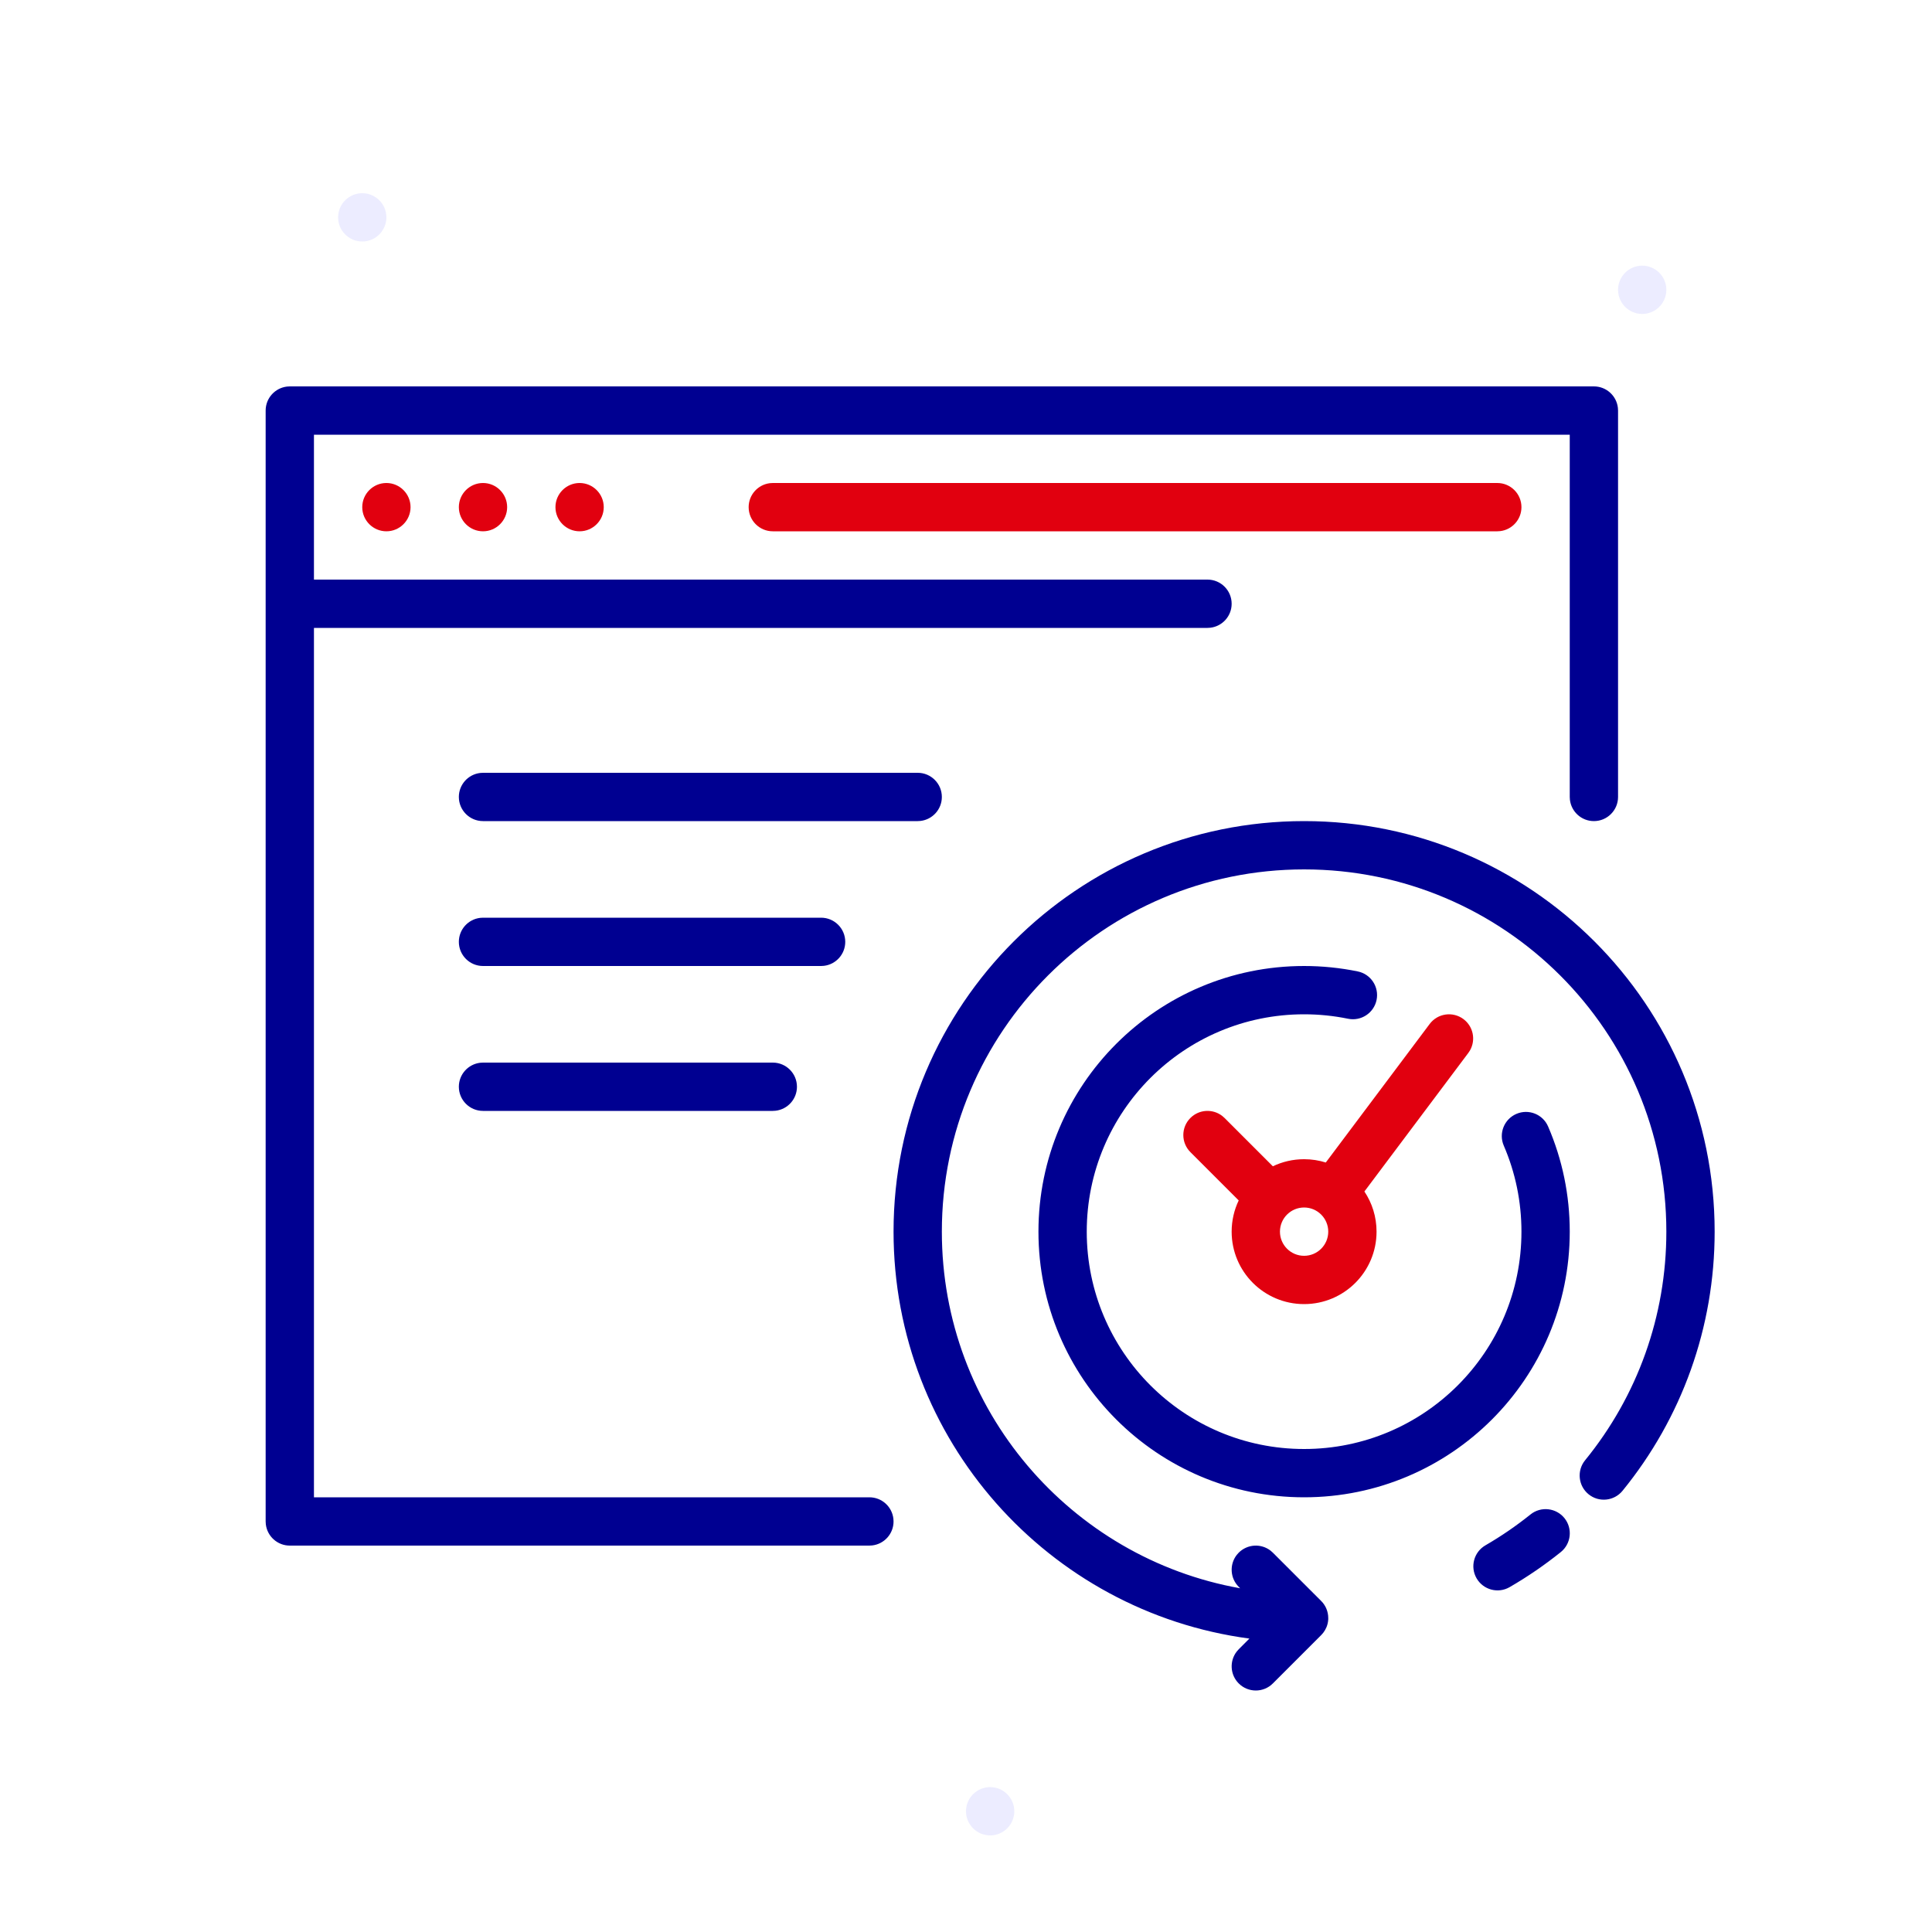
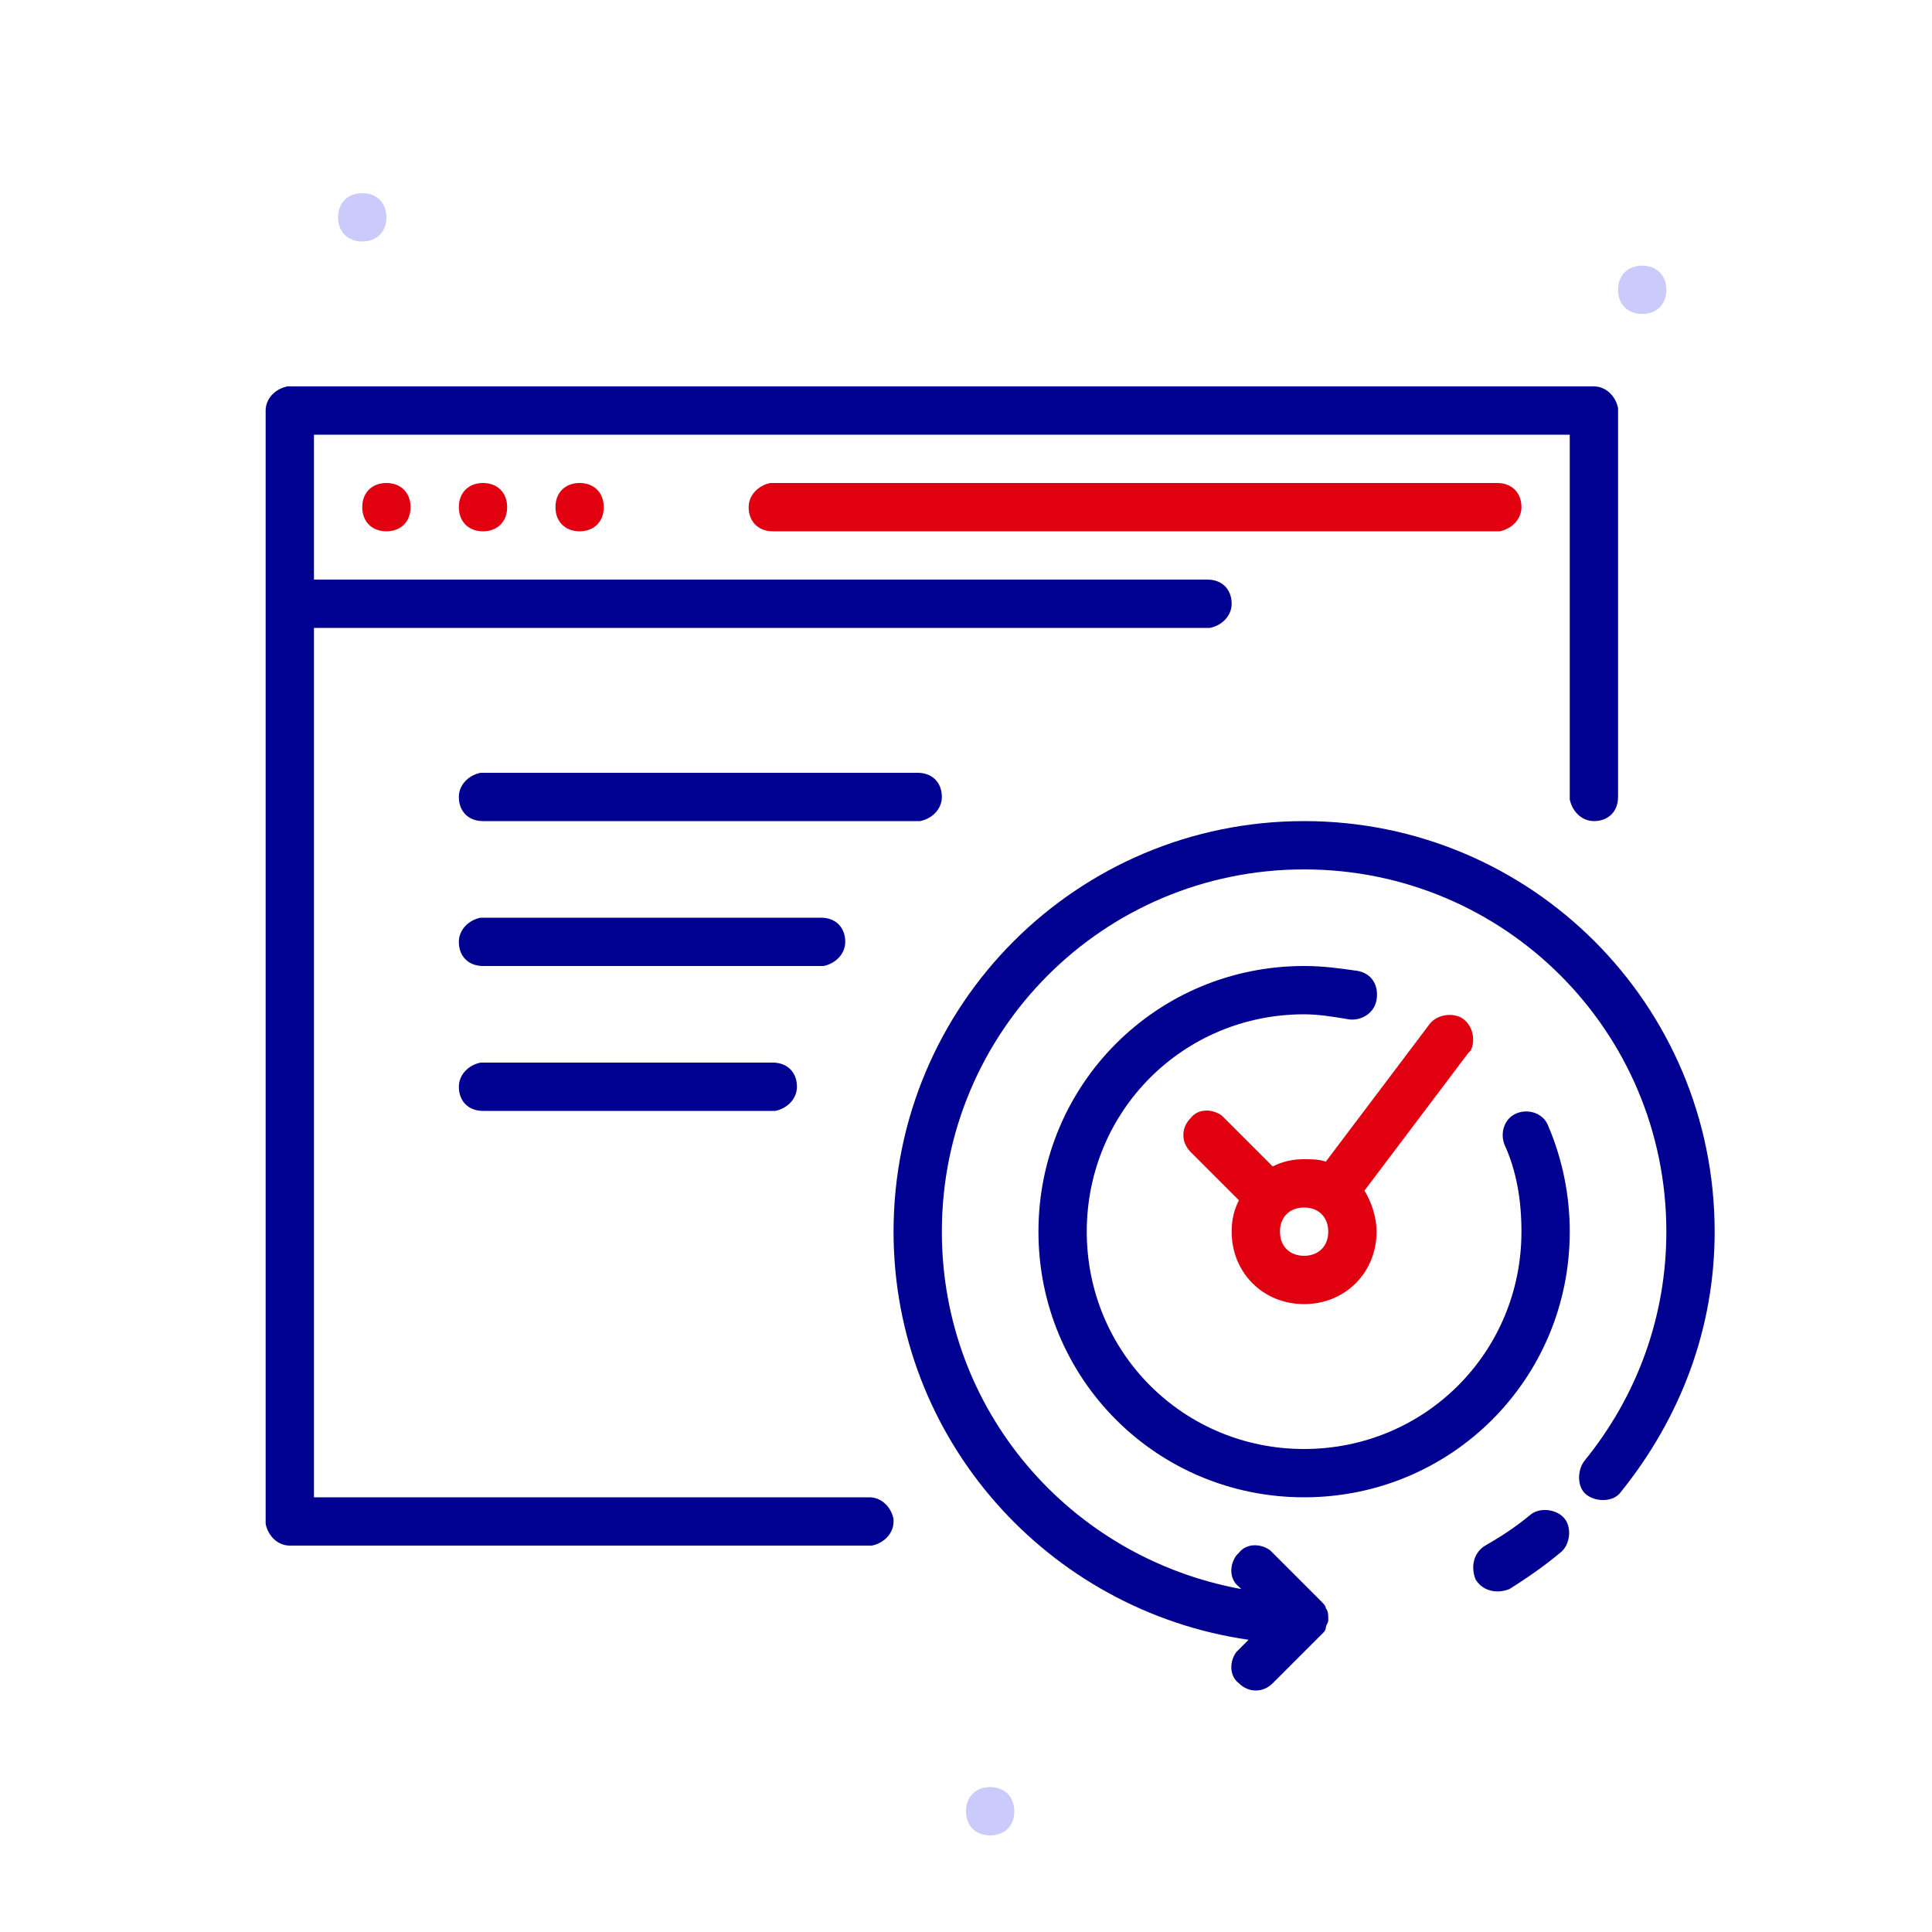
- <svg xmlns="http://www.w3.org/2000/svg" width="80px" height="80px" viewBox="0 0 80 80">
+ <svg xmlns="http://www.w3.org/2000/svg" xml:space="preserve" viewBox="0 0 80 80">
  <style>
- 		.fr-artwork-decorative {
- 			fill: #ECECFF;
- 		}
- 		.fr-artwork-minor {
- 			fill: #E1000F;
- 		}
- 		.fr-artwork-major {
- 			fill: #000091;
- 		}
- 	</style>
+         .fr-artwork-decorative {
+             fill: #cacafb;
+         }
+         .fr-artwork-minor {
+             fill: #e1000f;
+         }
+         .fr-artwork-major {
+             fill: #000091;
+         }
+     </style>
  <g class="fr-artwork-decorative" id="artwork-decorative">
-     <path d="M69,12c0,0.551-0.449,1-1,1s-1-0.449-1-1s0.449-1,1-1S69,11.449,69,12z M41,74  c-0.551,0-1,0.449-1,1s0.449,1,1,1s1-0.449,1-1S41.551,74,41,74z M15,8c-0.551,0-1,0.449-1,1c0,0.551,0.449,1,1,1  s1-0.449,1-1C16,8.449,15.551,8,15,8z" />
+     <path d="M68 13c-.6 0-1-.4-1-1s.4-1 1-1 1 .4 1 1-.4 1-1 1zM41 76c-.6 0-1-.4-1-1s.4-1 1-1 1 .4 1 1-.4 1-1 1zM15 10c-.6 0-1-.4-1-1s.4-1 1-1 1 .4 1 1-.4 1-1 1z" />
  </g>
  <g class="fr-artwork-minor" id="artwork-minor">
-     <path d="M17,21c0,0.551-0.449,1-1,1s-1-0.449-1-1s0.449-1,1-1S17,20.449,17,21z M20,20  c-0.551,0-1,0.449-1,1s0.449,1,1,1s1-0.449,1-1S20.551,20,20,20z M24,20c-0.551,0-1,0.449-1,1s0.449,1,1,1  s1-0.449,1-1S24.551,20,24,20z M62,20H32l-0.117,0.007C31.386,20.065,31,20.487,31,21c0,0.552,0.448,1,1,1h30  l0.117-0.007C62.614,21.935,63,21.513,63,21C63,20.448,62.552,20,62,20z M60.6,42.2  c0.408,0.306,0.515,0.863,0.269,1.295l-0.069,0.105l-4.303,5.737C56.815,49.813,57,50.385,57,51  c0,1.657-1.343,3-3,3s-3-1.343-3-3c0-0.463,0.105-0.902,0.292-1.293l-2-2  c-0.391-0.391-0.391-1.024,0-1.414c0.36-0.361,0.928-0.388,1.32-0.083l0.094,0.083l2,2  C53.098,48.105,53.537,48,54,48c0.313,0,0.614,0.048,0.898,0.137l4.302-5.737  C59.531,41.958,60.158,41.869,60.6,42.2z M55,51c0-0.552-0.448-1-1-1s-1,0.448-1,1s0.448,1,1,1  S55,51.552,55,51z" />
+     <path d="M16 22c-.6 0-1-.4-1-1s.4-1 1-1 1 .4 1 1-.4 1-1 1zm4 0c-.6 0-1-.4-1-1s.4-1 1-1 1 .4 1 1-.4 1-1 1zm3-1c0 .6.4 1 1 1s1-.4 1-1-.4-1-1-1-1 .4-1 1zm39-1c.6 0 1 .4 1 1 0 .5-.4.9-.9 1H32c-.6 0-1-.4-1-1 0-.5.4-.9.9-1H62zM51.3 49.7c-.2.4-.3.8-.3 1.3 0 1.7 1.3 3 3 3s3-1.3 3-3c0-.6-.2-1.2-.5-1.7l4.3-5.7.1-.1c.2-.4.1-1-.3-1.3-.4-.3-1.1-.2-1.4.2l-4.3 5.7c-.3-.1-.6-.1-.9-.1-.5 0-.9.1-1.3.3l-2-2-.1-.1c-.4-.3-1-.3-1.3.1-.4.4-.4 1 0 1.4l2 2zm2.7.3c.6 0 1 .4 1 1s-.4 1-1 1-1-.4-1-1 .4-1 1-1z" />
  </g>
  <g class="fr-artwork-major" id="artwork-major">
-     <path d="M36.993,62.883L37,63c0,0.513-0.386,0.935-0.883,0.993L36,64H12  c-0.513,0-0.935-0.386-0.993-0.883L11,63V17c0-0.513,0.386-0.935,0.883-0.993L12,16h54  c0.513,0,0.935,0.386,0.993,0.883L67,17v16c0,0.552-0.448,1-1,1c-0.513,0-0.935-0.386-0.993-0.883L65,33V18  H13v6h37c0.552,0,1,0.448,1,1c0,0.513-0.386,0.935-0.883,0.993L50,26H13v36h23  C36.513,62,36.935,62.386,36.993,62.883z M54,34c-9.389,0-17,7.611-17,17  c0,8.621,6.417,15.743,14.735,16.85l-0.442,0.443l-0.083,0.094c-0.305,0.392-0.277,0.96,0.083,1.32  c0.391,0.391,1.024,0.391,1.414,0l2-2c0.029-0.029,0.057-0.061,0.083-0.094  c0.056-0.072,0.101-0.15,0.135-0.231c0.043-0.103,0.069-0.214,0.075-0.331  C55,67.034,55,67.017,55,67c0-0.135-0.027-0.263-0.075-0.381c-0.049-0.119-0.121-0.23-0.218-0.326  l-2-2l-0.094-0.083c-0.392-0.305-0.96-0.277-1.32,0.083l-0.083,0.094  c-0.305,0.392-0.277,0.96,0.083,1.32l0.06,0.06C44.331,64.517,39,58.381,39,51c0-8.284,6.716-15,15-15  s15,6.716,15,15c0,3.499-1.2,6.811-3.365,9.467c-0.349,0.428-0.284,1.058,0.144,1.407  c0.428,0.349,1.058,0.284,1.407-0.144C69.638,58.721,71,54.964,71,51C71,41.611,63.389,34,54,34z   M63.375,62.71c-0.59,0.473-1.214,0.901-1.868,1.28c-0.478,0.277-0.641,0.889-0.364,1.366  s0.889,0.641,1.367,0.364c0.741-0.429,1.449-0.914,2.117-1.45c0.431-0.345,0.5-0.975,0.155-1.406  C64.435,62.434,63.806,62.364,63.375,62.71z M62.79,46.124c-0.507,0.219-0.741,0.807-0.522,1.314  C62.749,48.553,63,49.758,63,51c0,4.971-4.029,9-9,9s-9-4.029-9-9s4.029-9,9-9  c0.617,0,1.226,0.062,1.82,0.184c0.541,0.111,1.07-0.238,1.181-0.778  c0.111-0.541-0.237-1.07-0.778-1.181C55.496,40.076,54.753,40,54,40c-6.075,0-11,4.925-11,11  s4.925,11,11,11s11-4.925,11-11c0-1.516-0.307-2.99-0.896-4.354C63.886,46.139,63.297,45.905,62.79,46.124  z M38.117,33.993C38.614,33.935,39,33.513,39,33c0-0.552-0.448-1-1-1H20l-0.117,0.007  C19.386,32.065,19,32.487,19,33c0,0.552,0.448,1,1,1h18L38.117,33.993z M34.117,39.993  C34.614,39.935,35,39.513,35,39c0-0.552-0.448-1-1-1H20l-0.117,0.007C19.386,38.065,19,38.487,19,39  c0,0.552,0.448,1,1,1h14L34.117,39.993z M20,44l-0.117,0.007C19.386,44.065,19,44.487,19,45  c0,0.552,0.448,1,1,1h12l0.117-0.007C32.614,45.935,33,45.513,33,45c0-0.552-0.448-1-1-1H20z" />
+     <path d="M67 16.9c-.1-.5-.5-.9-1-.9H11.9c-.5.1-.9.5-.9 1v46.1c.1.5.5.9 1 .9h24.1c.5-.1.9-.5.9-1v-.1c-.1-.5-.5-.9-1-.9H13V26h37.1c.5-.1.9-.5.9-1 0-.6-.4-1-1-1H13v-6h52v15.1c.1.5.5.9 1 .9.6 0 1-.4 1-1V16.9zM71 51c0-9.4-7.6-17-17-17s-17 7.6-17 17c0 8.6 6.4 15.7 14.7 16.9l-.4.4-.1.1c-.3.4-.3 1 .1 1.3.4.4 1 .4 1.4 0l2-2 .1-.1c.1-.1.1-.2.1-.2 0-.1.1-.2.1-.3V67c0-.1 0-.3-.1-.4 0-.1-.1-.2-.2-.3l-2-2-.1-.1c-.4-.3-1-.3-1.3.1l-.1.1c-.3.4-.3 1 .1 1.3l.1.1C44.3 64.5 39 58.4 39 51c0-8.3 6.7-15 15-15s15 6.7 15 15c0 3.5-1.2 6.8-3.4 9.5-.3.4-.3 1.1.1 1.4s1.1.3 1.4-.1C69.6 58.7 71 55 71 51zm-6.4 13.3c.4-.3.5-1 .2-1.4-.3-.4-1-.5-1.4-.2-.6.5-1.2.9-1.9 1.3-.5.3-.6.9-.4 1.4.3.5.9.6 1.4.4.8-.5 1.5-1 2.1-1.5zm-8.4-24.1c-.7-.1-1.4-.2-2.2-.2-6.1 0-11 4.9-11 11s4.9 11 11 11 11-4.9 11-11c0-1.5-.3-3-.9-4.4-.2-.5-.8-.7-1.3-.5s-.7.8-.5 1.3c.5 1.1.7 2.3.7 3.6 0 5-4 9-9 9s-9-4-9-9 4-9 9-9c.6 0 1.2.1 1.8.2.5.1 1.1-.2 1.2-.8s-.2-1.1-.8-1.2zM38 32c.6 0 1 .4 1 1 0 .5-.4.9-.9 1H20c-.6 0-1-.4-1-1 0-.5.4-.9.9-1H38zm-3 7c0-.6-.4-1-1-1H19.9c-.5.1-.9.5-.9 1 0 .6.4 1 1 1h14.1c.5-.1.9-.5.9-1zm-3 5c.6 0 1 .4 1 1 0 .5-.4.9-.9 1H20c-.6 0-1-.4-1-1 0-.5.4-.9.9-1H32z" />
  </g>
</svg>
